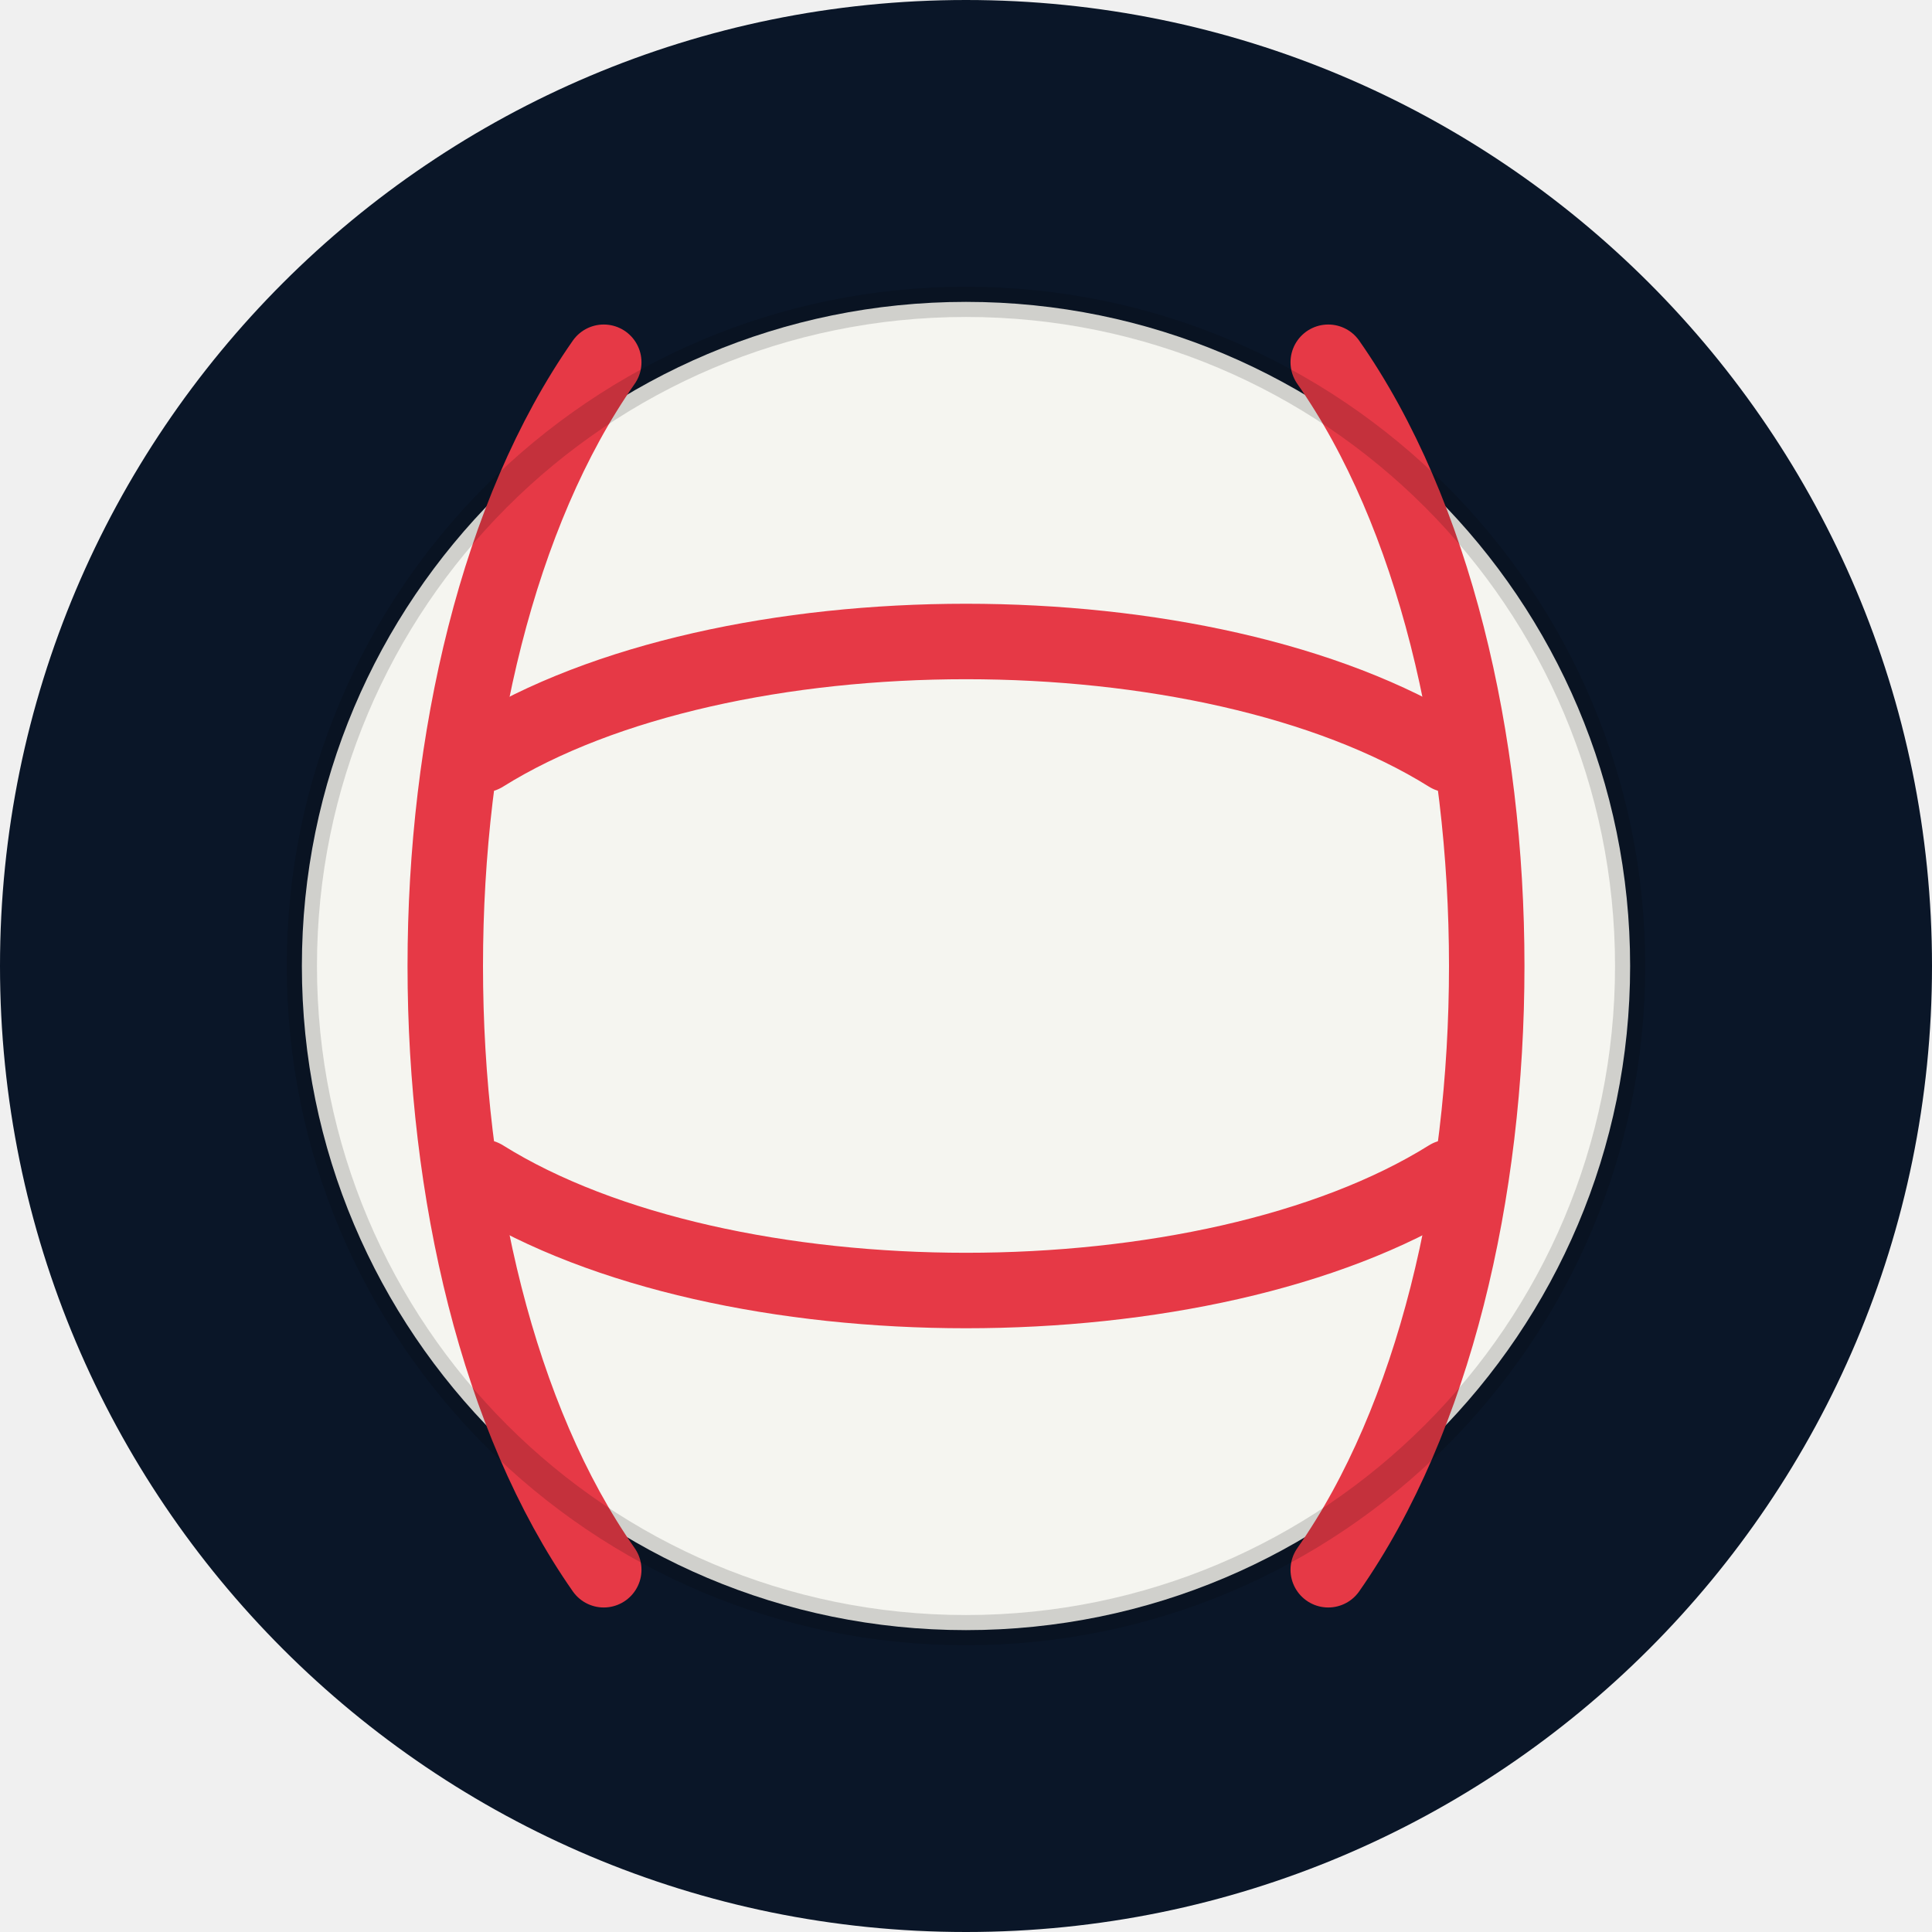
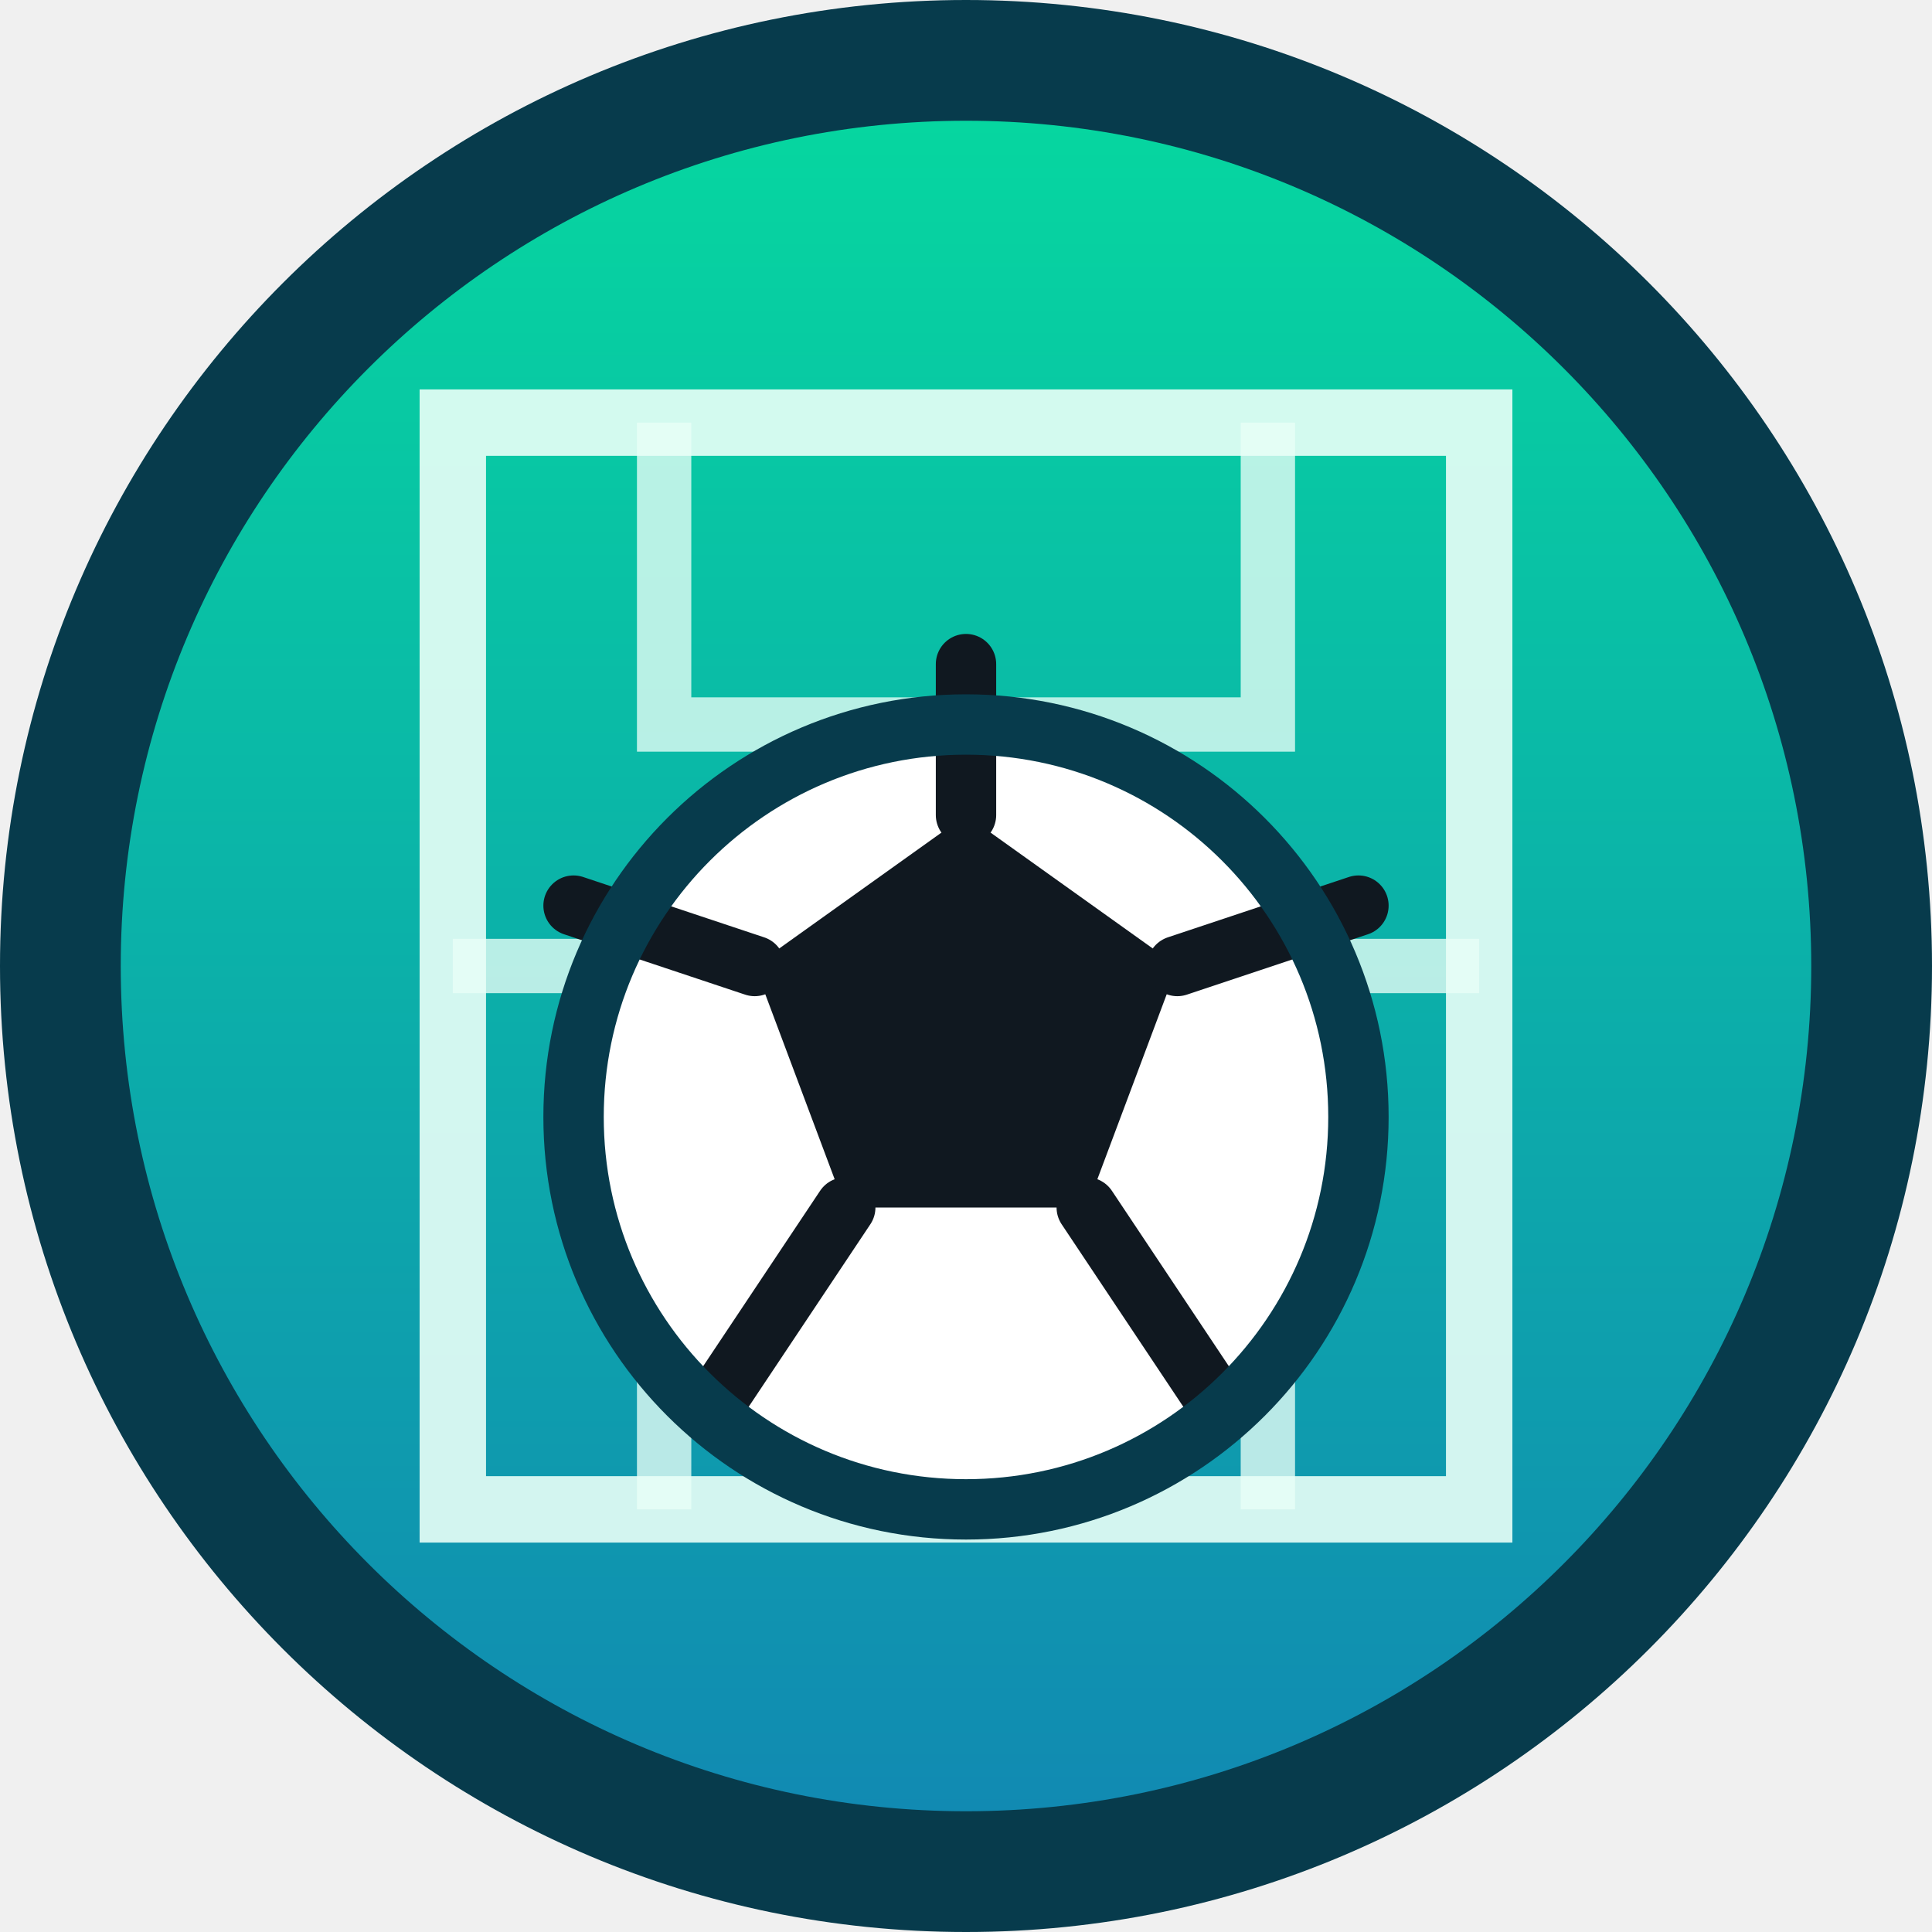
<svg xmlns="http://www.w3.org/2000/svg" viewBox="0 0 64 64">
-   <circle cx="32" cy="32" r="32" fill="#0a1628" />
-   <circle cx="32" cy="32" r="22" fill="#f5f5f0" />
-   <path d="M 20 12 C 13 22, 13 42, 20 52" fill="none" stroke="#e63946" stroke-width="2.5" stroke-linecap="round" />
-   <path d="M 44 12 C 51 22, 51 42, 44 52" fill="none" stroke="#e63946" stroke-width="2.5" stroke-linecap="round" />
-   <path d="M 16 25 C 24 20, 40 20, 48 25" fill="none" stroke="#e63946" stroke-width="2.5" stroke-linecap="round" />
-   <path d="M 16 39 C 24 44, 40 44, 48 39" fill="none" stroke="#e63946" stroke-width="2.5" stroke-linecap="round" />
-   <circle cx="32" cy="32" r="22" fill="none" stroke="rgba(0,0,0,0.15)" stroke-width="1" />
+   <defs>
+     <linearGradient id="grass" x1="0" x2="0" y1="0" y2="1">
+       <stop offset="0" stop-color="#06d6a0" />
+       <stop offset="1" stop-color="#118ab2" />
+     </linearGradient>
+   </defs>
+   <circle cx="32" cy="32" r="32" fill="#073b4c" />
+   <circle cx="32" cy="32" r="28" fill="url(#grass)" />
+   <path d="M15 14h34v36H15z" fill="none" stroke="#e9fff7" stroke-width="2.2" opacity=".9" />
+   <path d="M22 14v10h20V14M22 50V40h20v10M15 32h34" fill="none" stroke="#e9fff7" stroke-width="1.8" opacity=".78" />
+   <circle cx="32" cy="32" r="8" fill="none" stroke="#e9fff7" stroke-width="1.8" opacity=".78" />
+   <circle cx="32" cy="37" r="13" fill="#fff" />
+   <path d="M32 27l7 5-3 8h-8l-3-8z" fill="#101820" />
+   <path d="M25 32l-6-2M39 32l6-2M28 40l-4 6M36 40l4 6M32 27v-5" fill="none" stroke="#101820" stroke-width="2" stroke-linecap="round" />
+   <circle cx="32" cy="37" r="13" fill="none" stroke="#073b4c" stroke-width="2" />
</svg>
